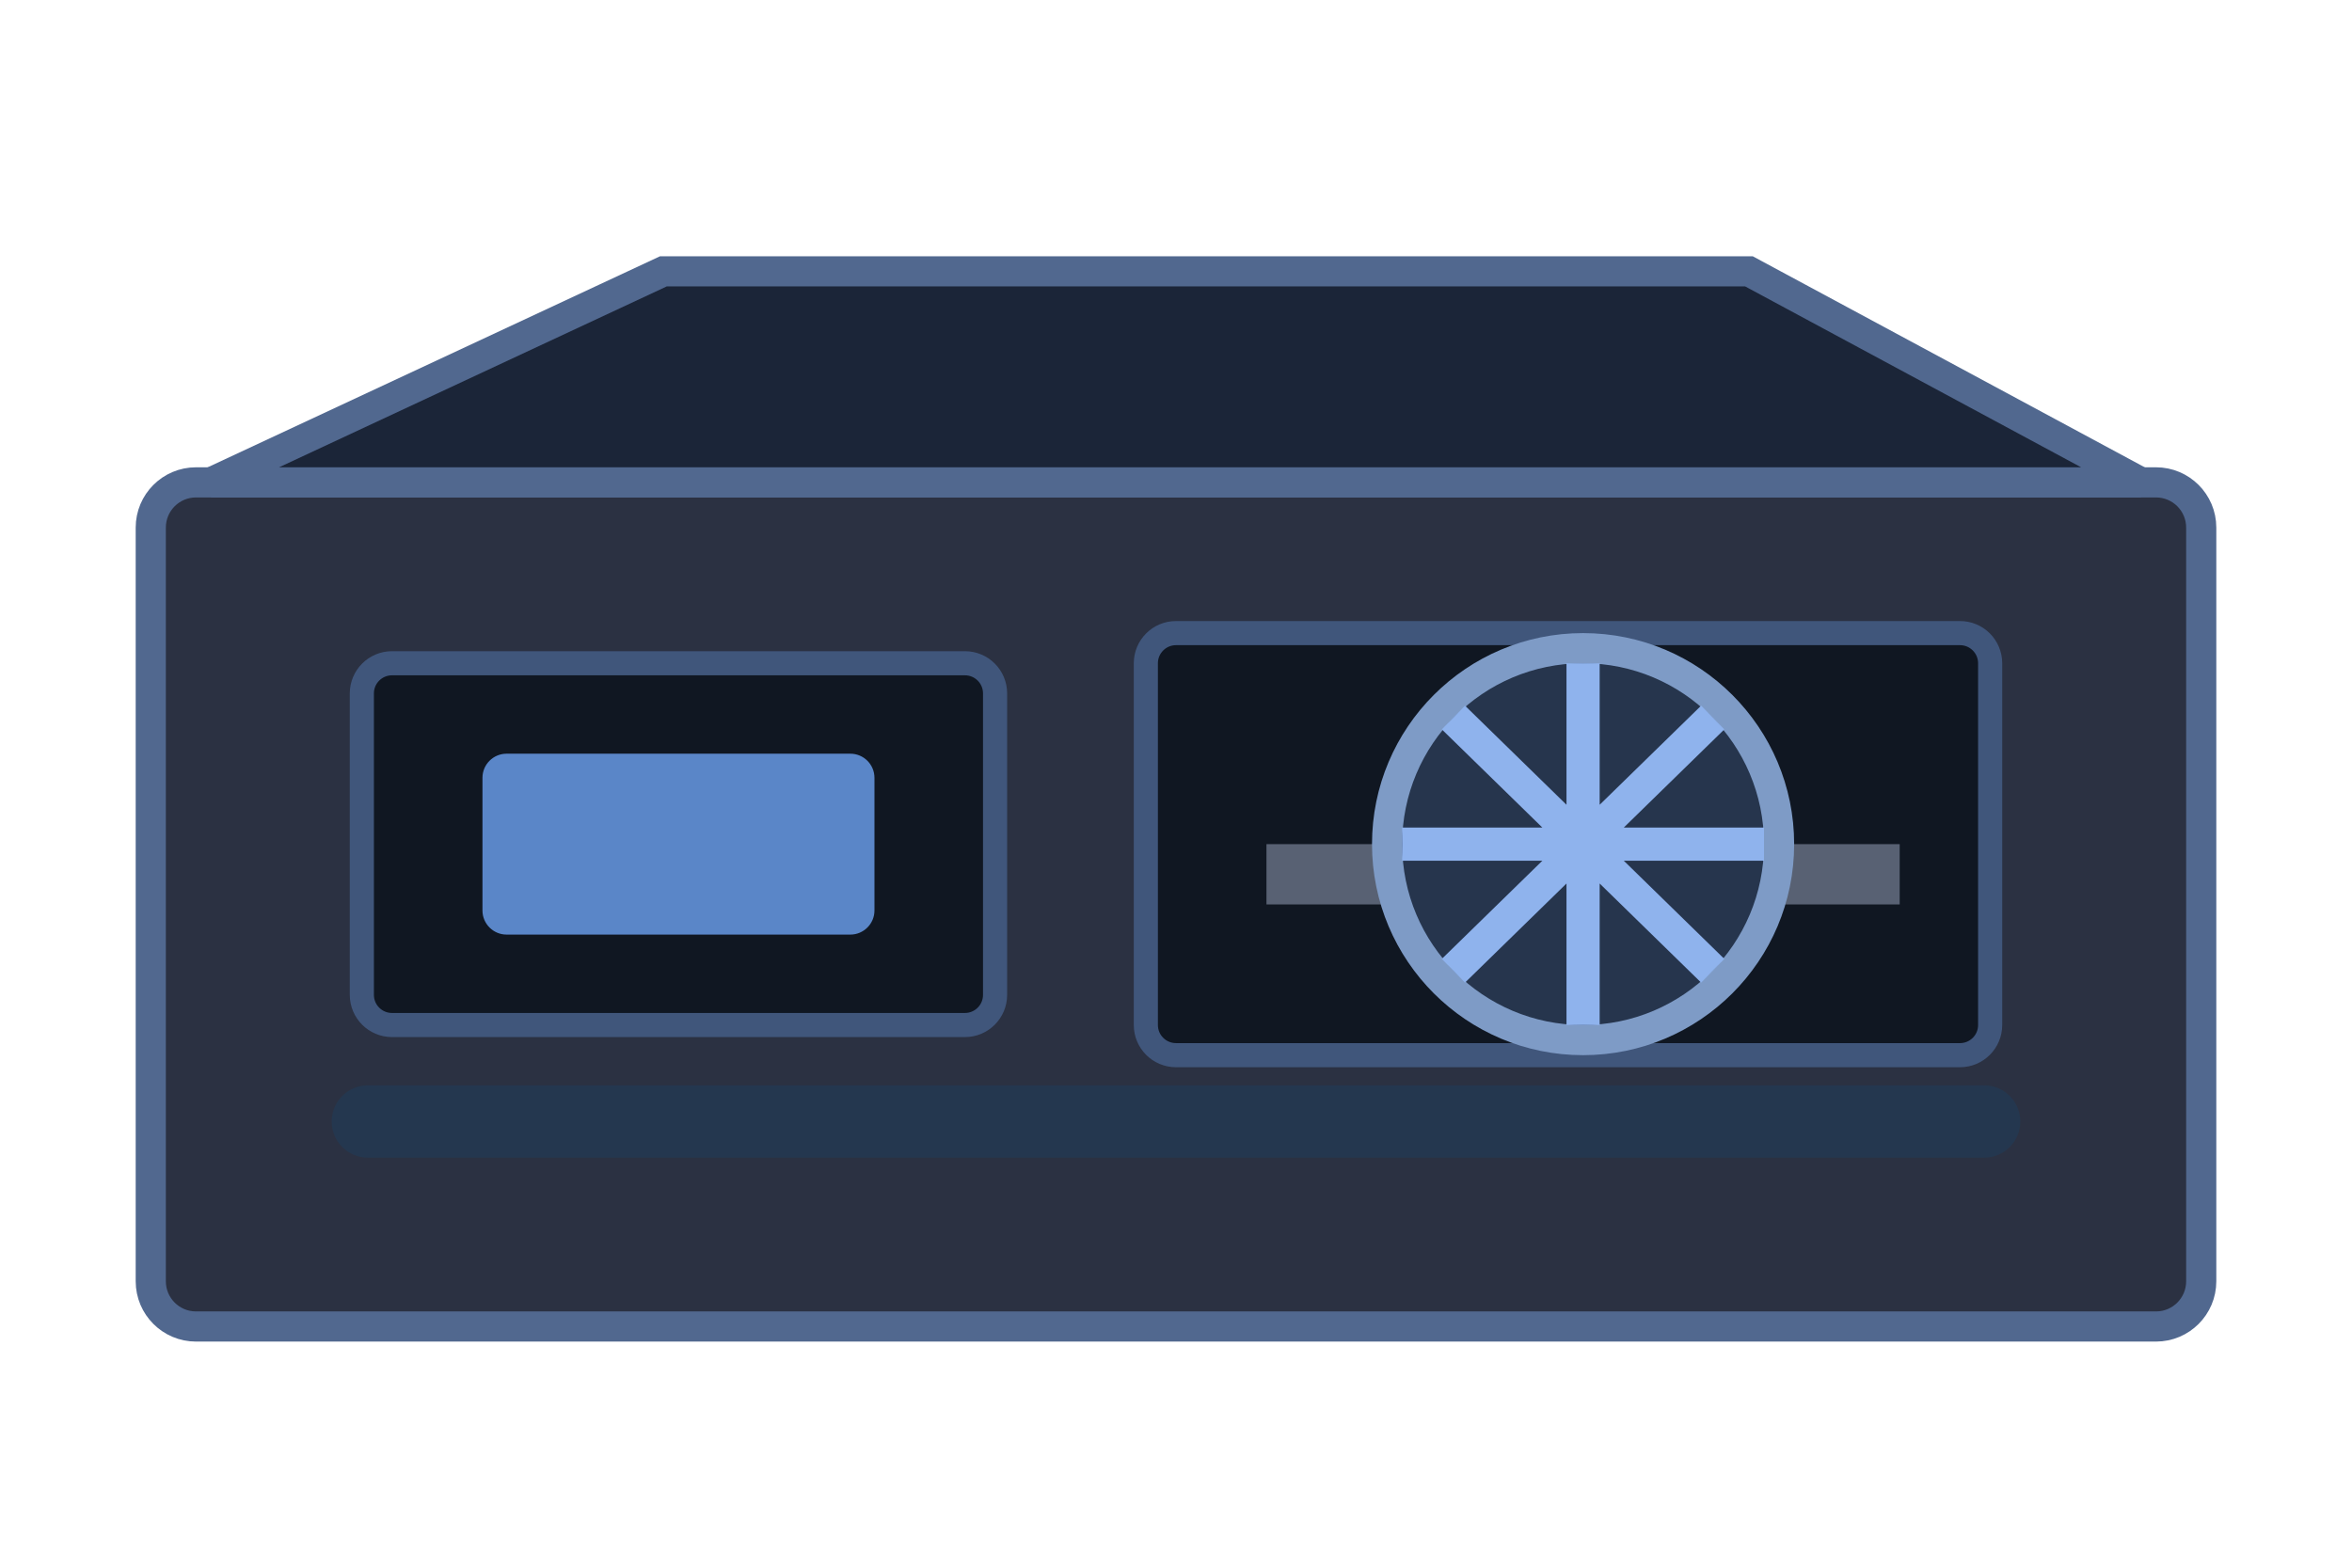
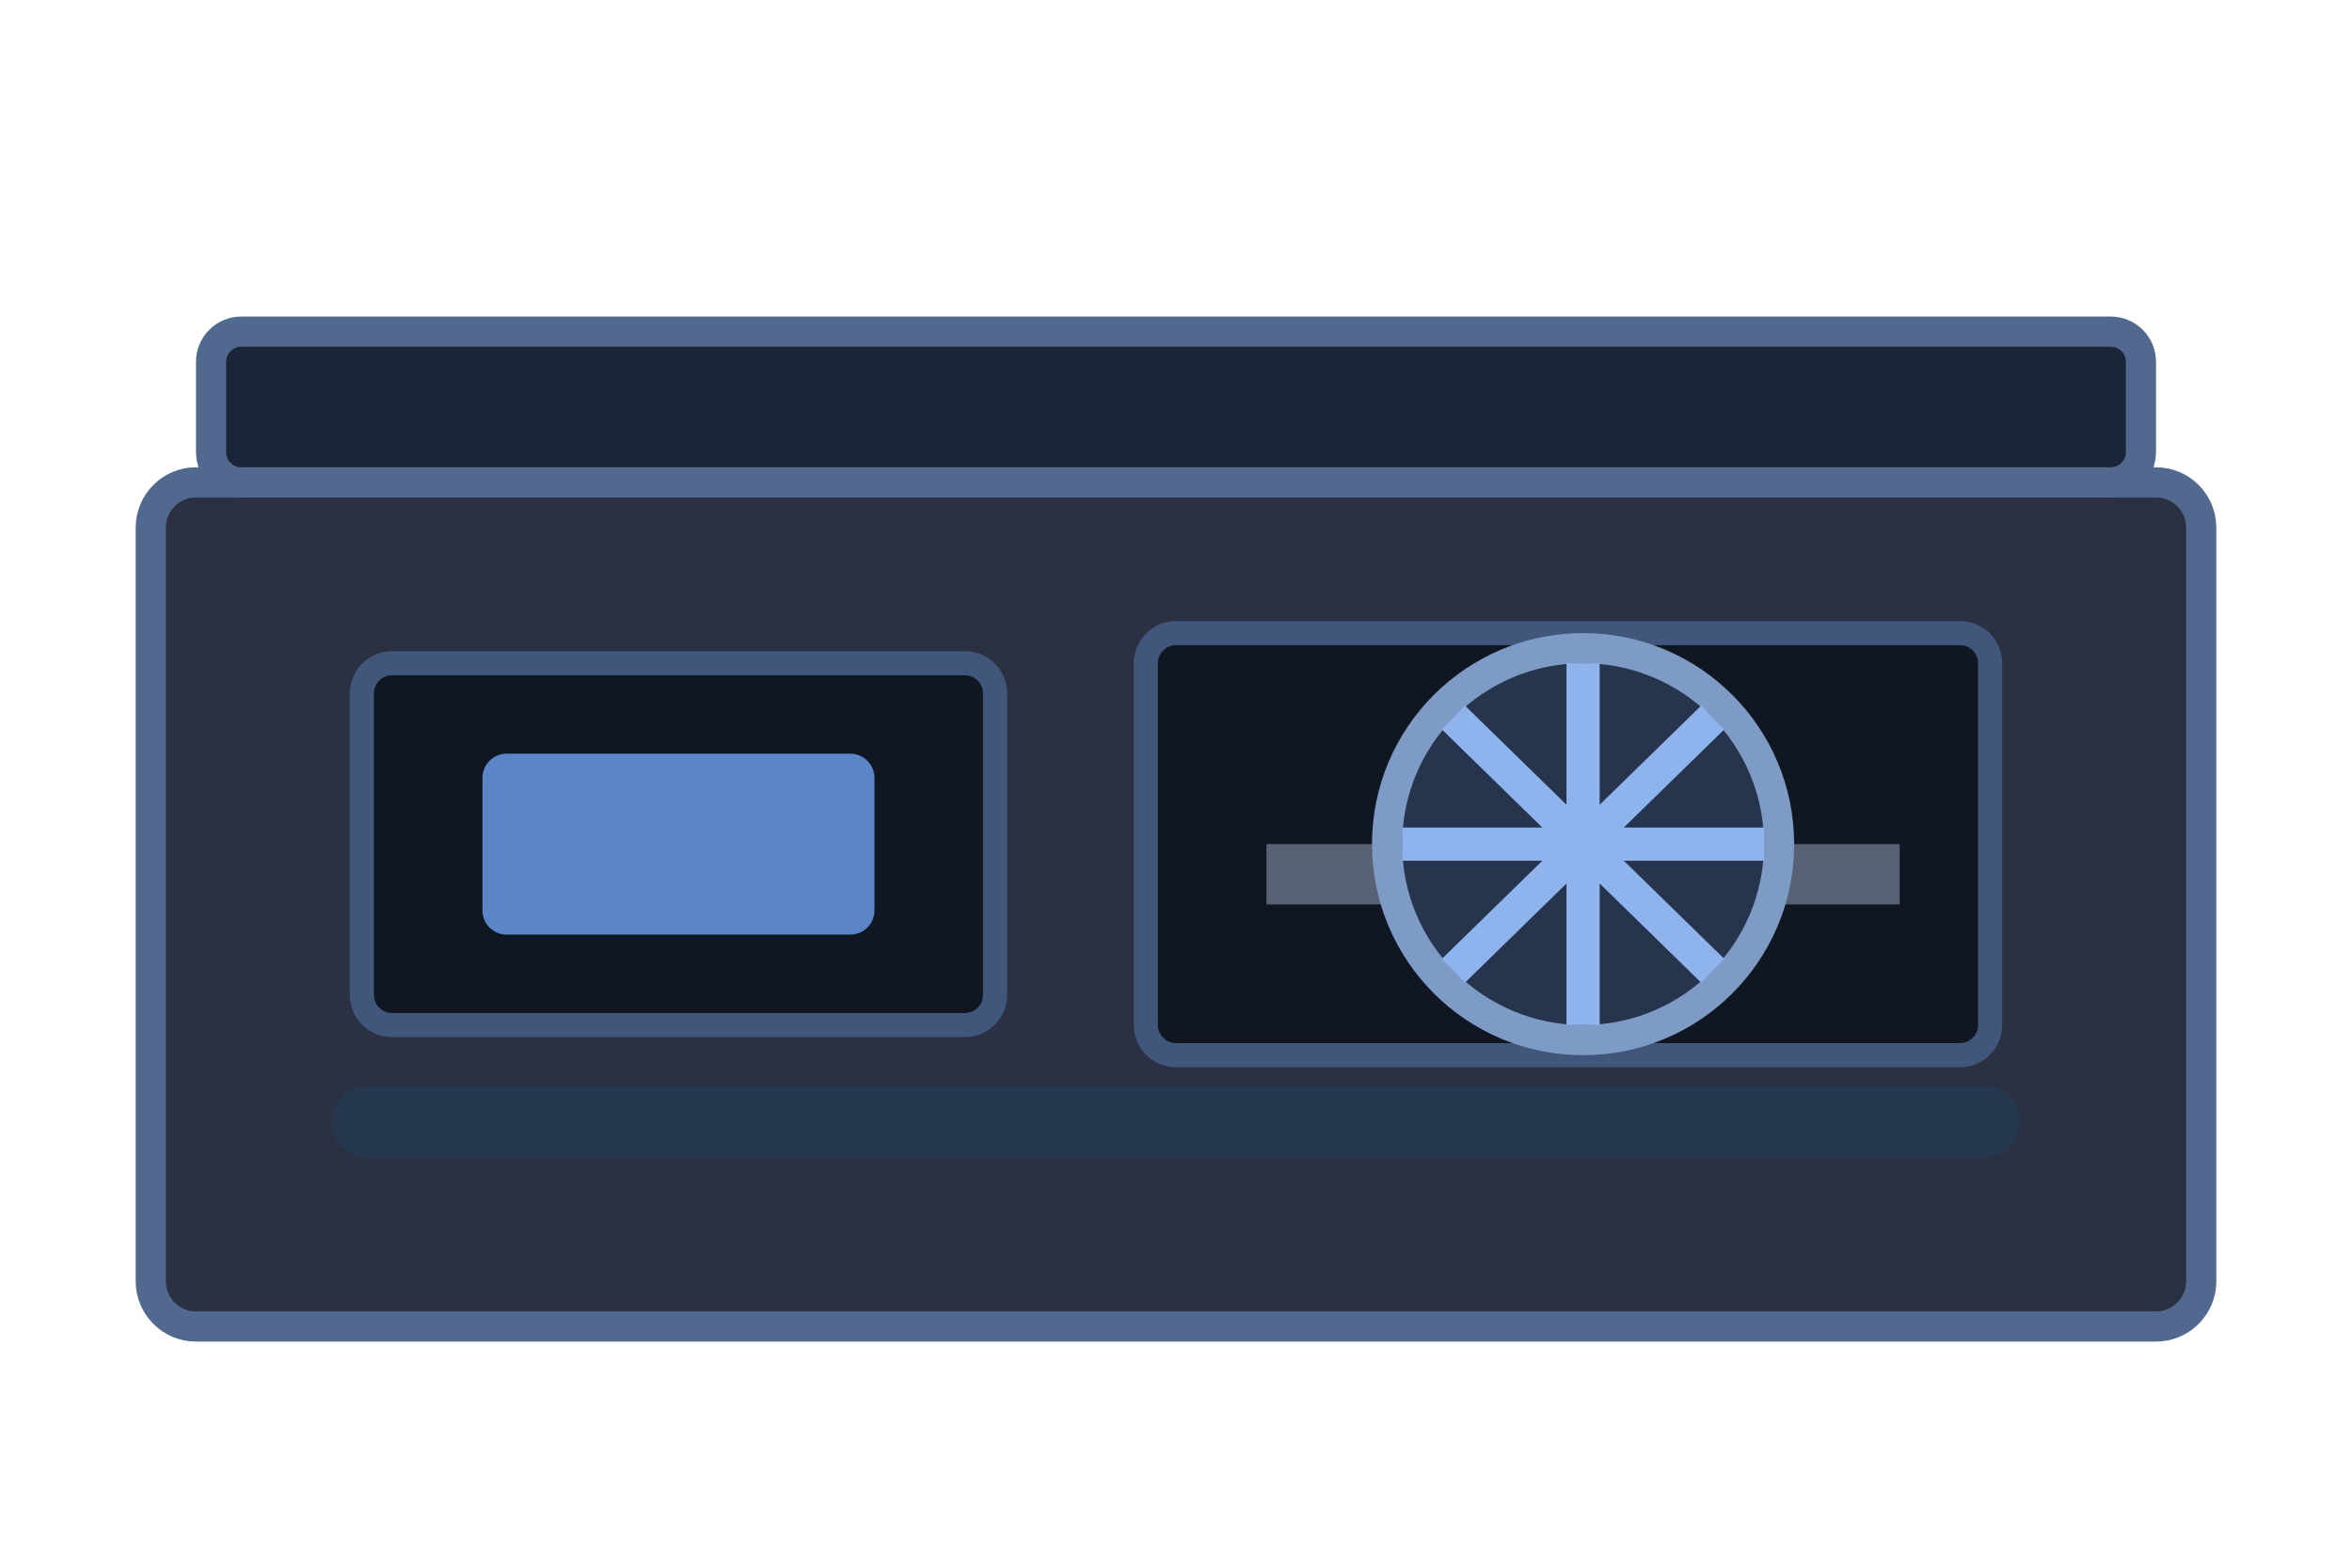
<svg xmlns="http://www.w3.org/2000/svg" viewBox="0 0 78 52" width="78" height="52">
  <rect x="5" y="16" width="68" height="28" rx="1.5" fill="#2b3142" stroke="#51688f" stroke-width="1" />
-   <path d="M7 16 L22 9 H58 L71 16 Z" fill="#1b2538" stroke="#51688f" stroke-width="1" />
+   <rect x="7" y="11" width="64" height="5" rx="1" fill="#1b2538" stroke="#51688f" stroke-width="1" />
  <rect x="12" y="22" width="21" height="12" rx="1" fill="#101722" stroke="#40567b" stroke-width="0.8" />
  <rect x="38" y="21" width="28" height="14" rx="1" fill="#101722" stroke="#40567b" stroke-width="0.8" />
  <rect x="16" y="25" width="13" height="6" rx="0.8" fill="#5a86c8" />
  <path d="M42 29 H63" stroke="#586173" stroke-width="2" />
  <circle cx="52.5" cy="28" r="6.5" fill="#26354d" stroke="#7e9bc6" stroke-width="1" />
  <path d="M52.5 22 V34 M46.5 28 H58.5 M48.2 23.8 L56.8 32.2 M48.2 32.2 L56.8 23.8" stroke="#8fb3ed" stroke-width="1.1" />
  <rect x="11" y="36" width="56" height="2.4" rx="1.2" fill="#24374f" />
</svg>
